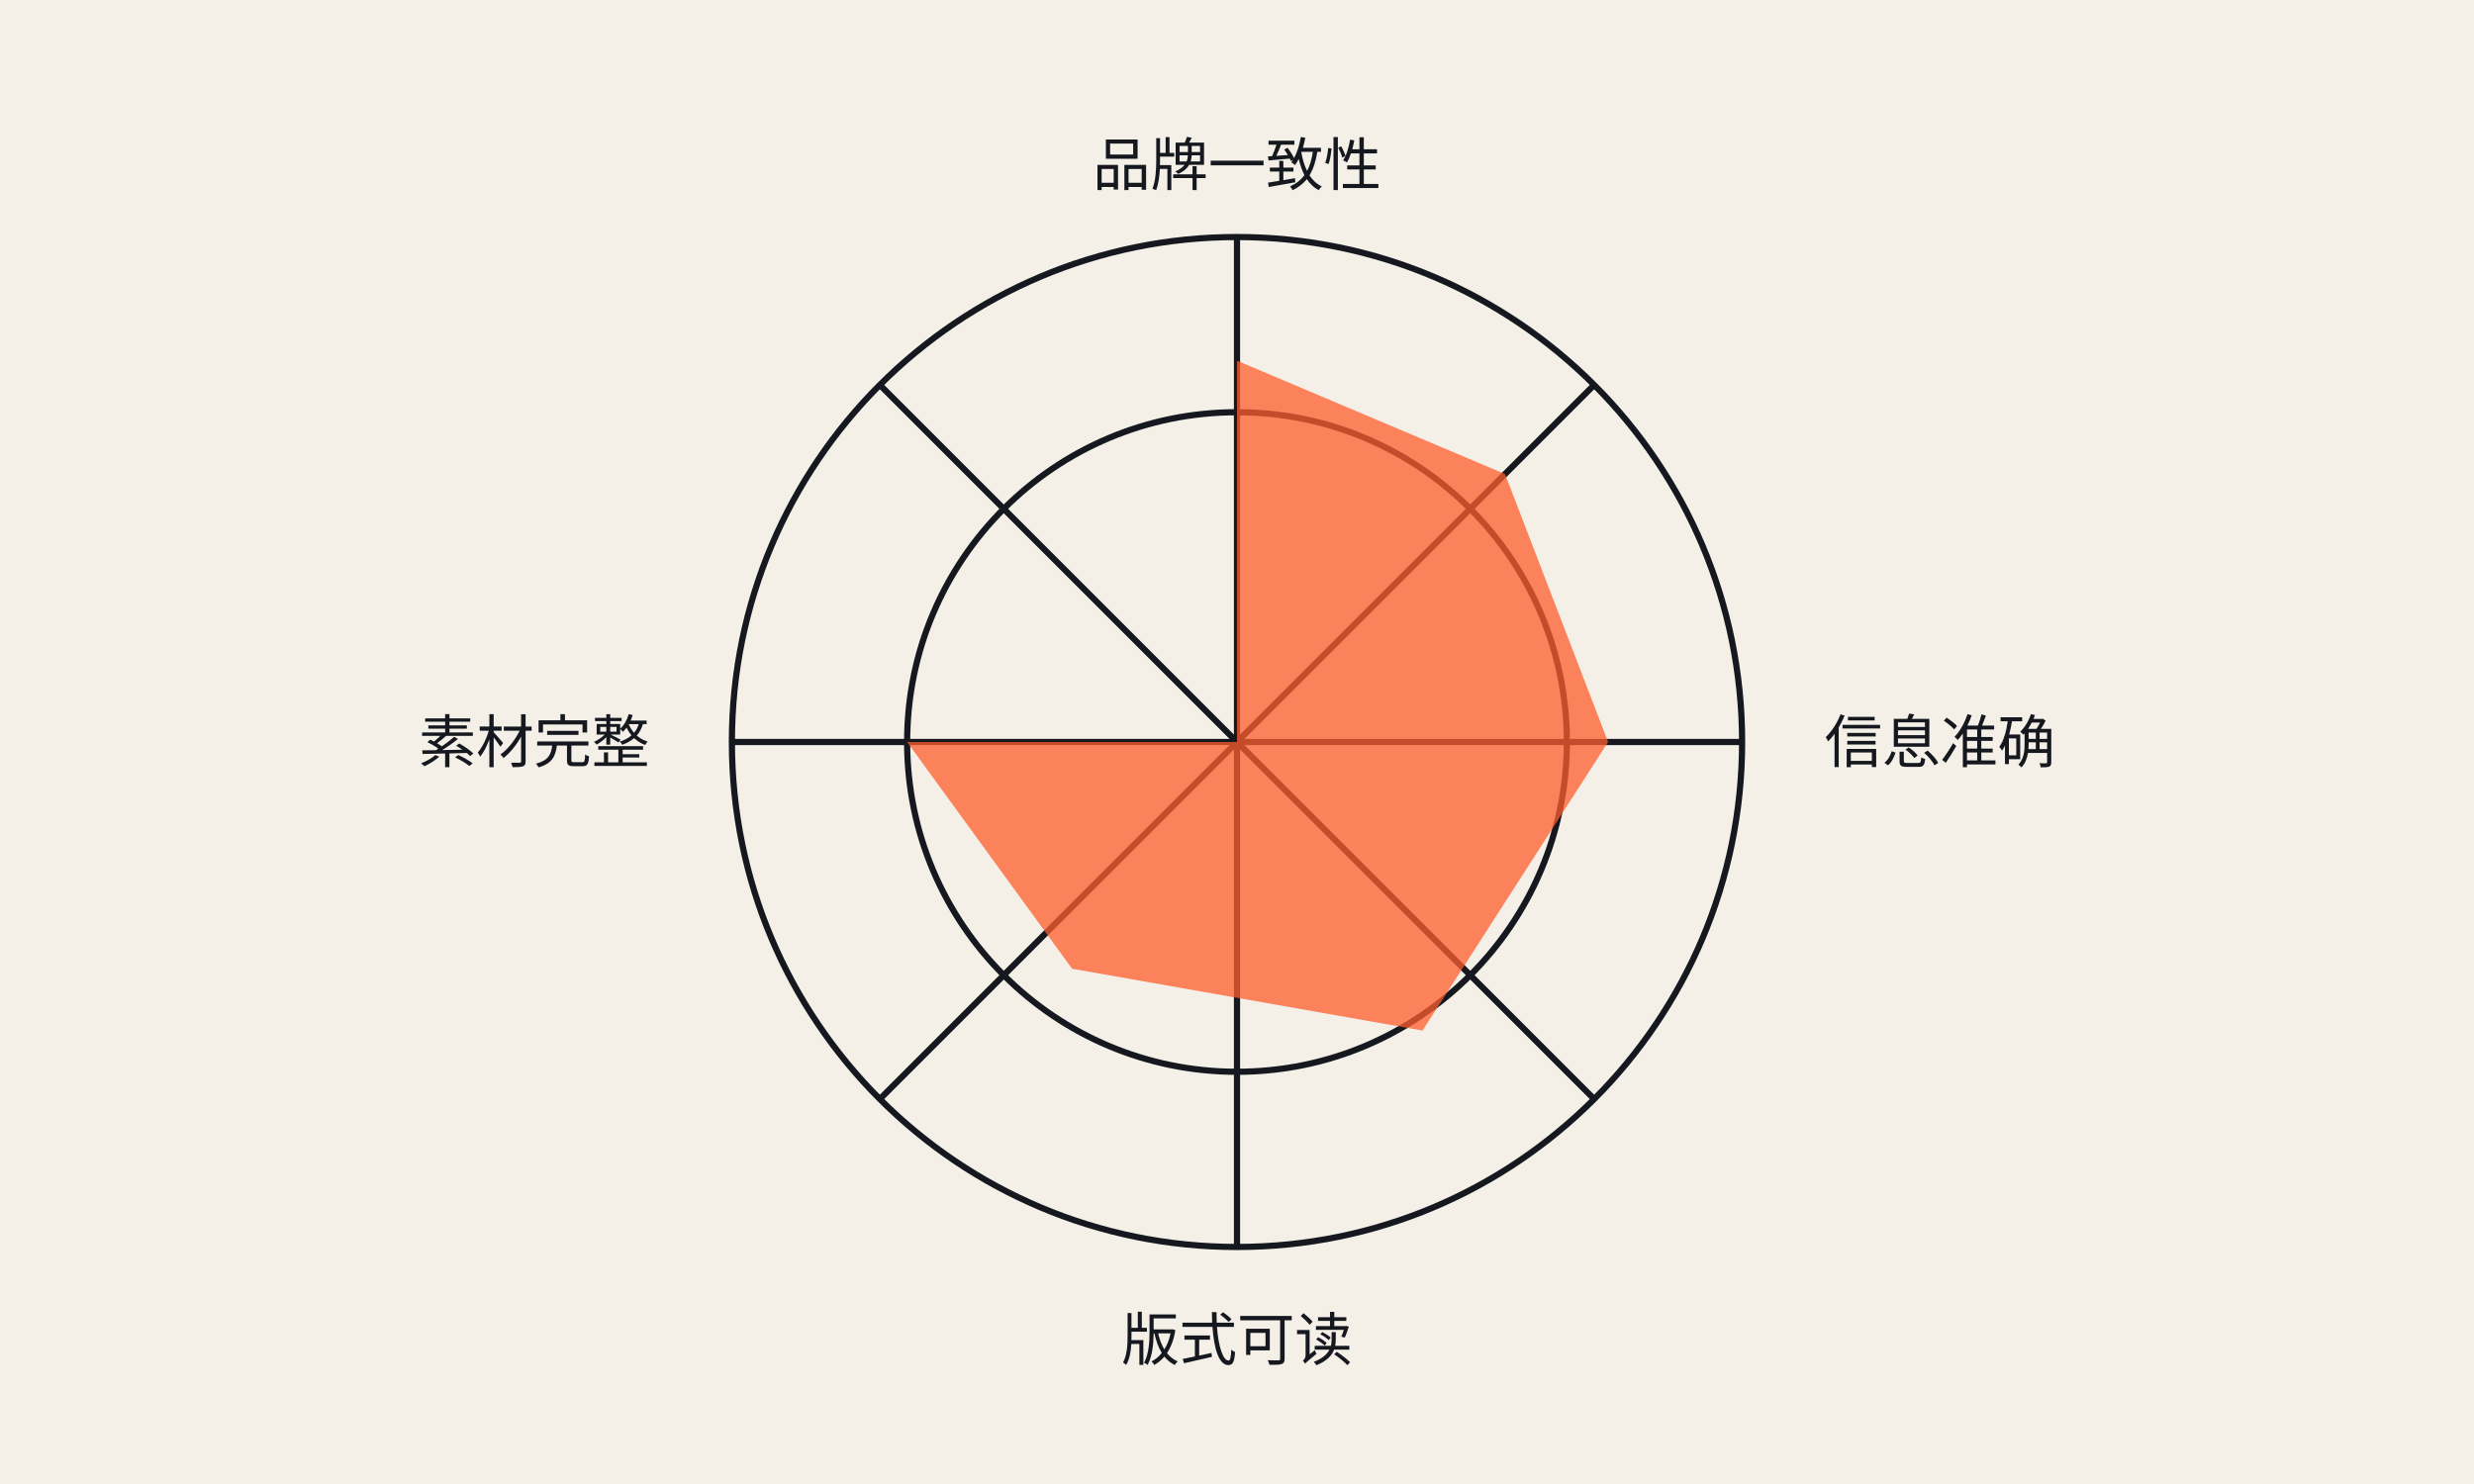
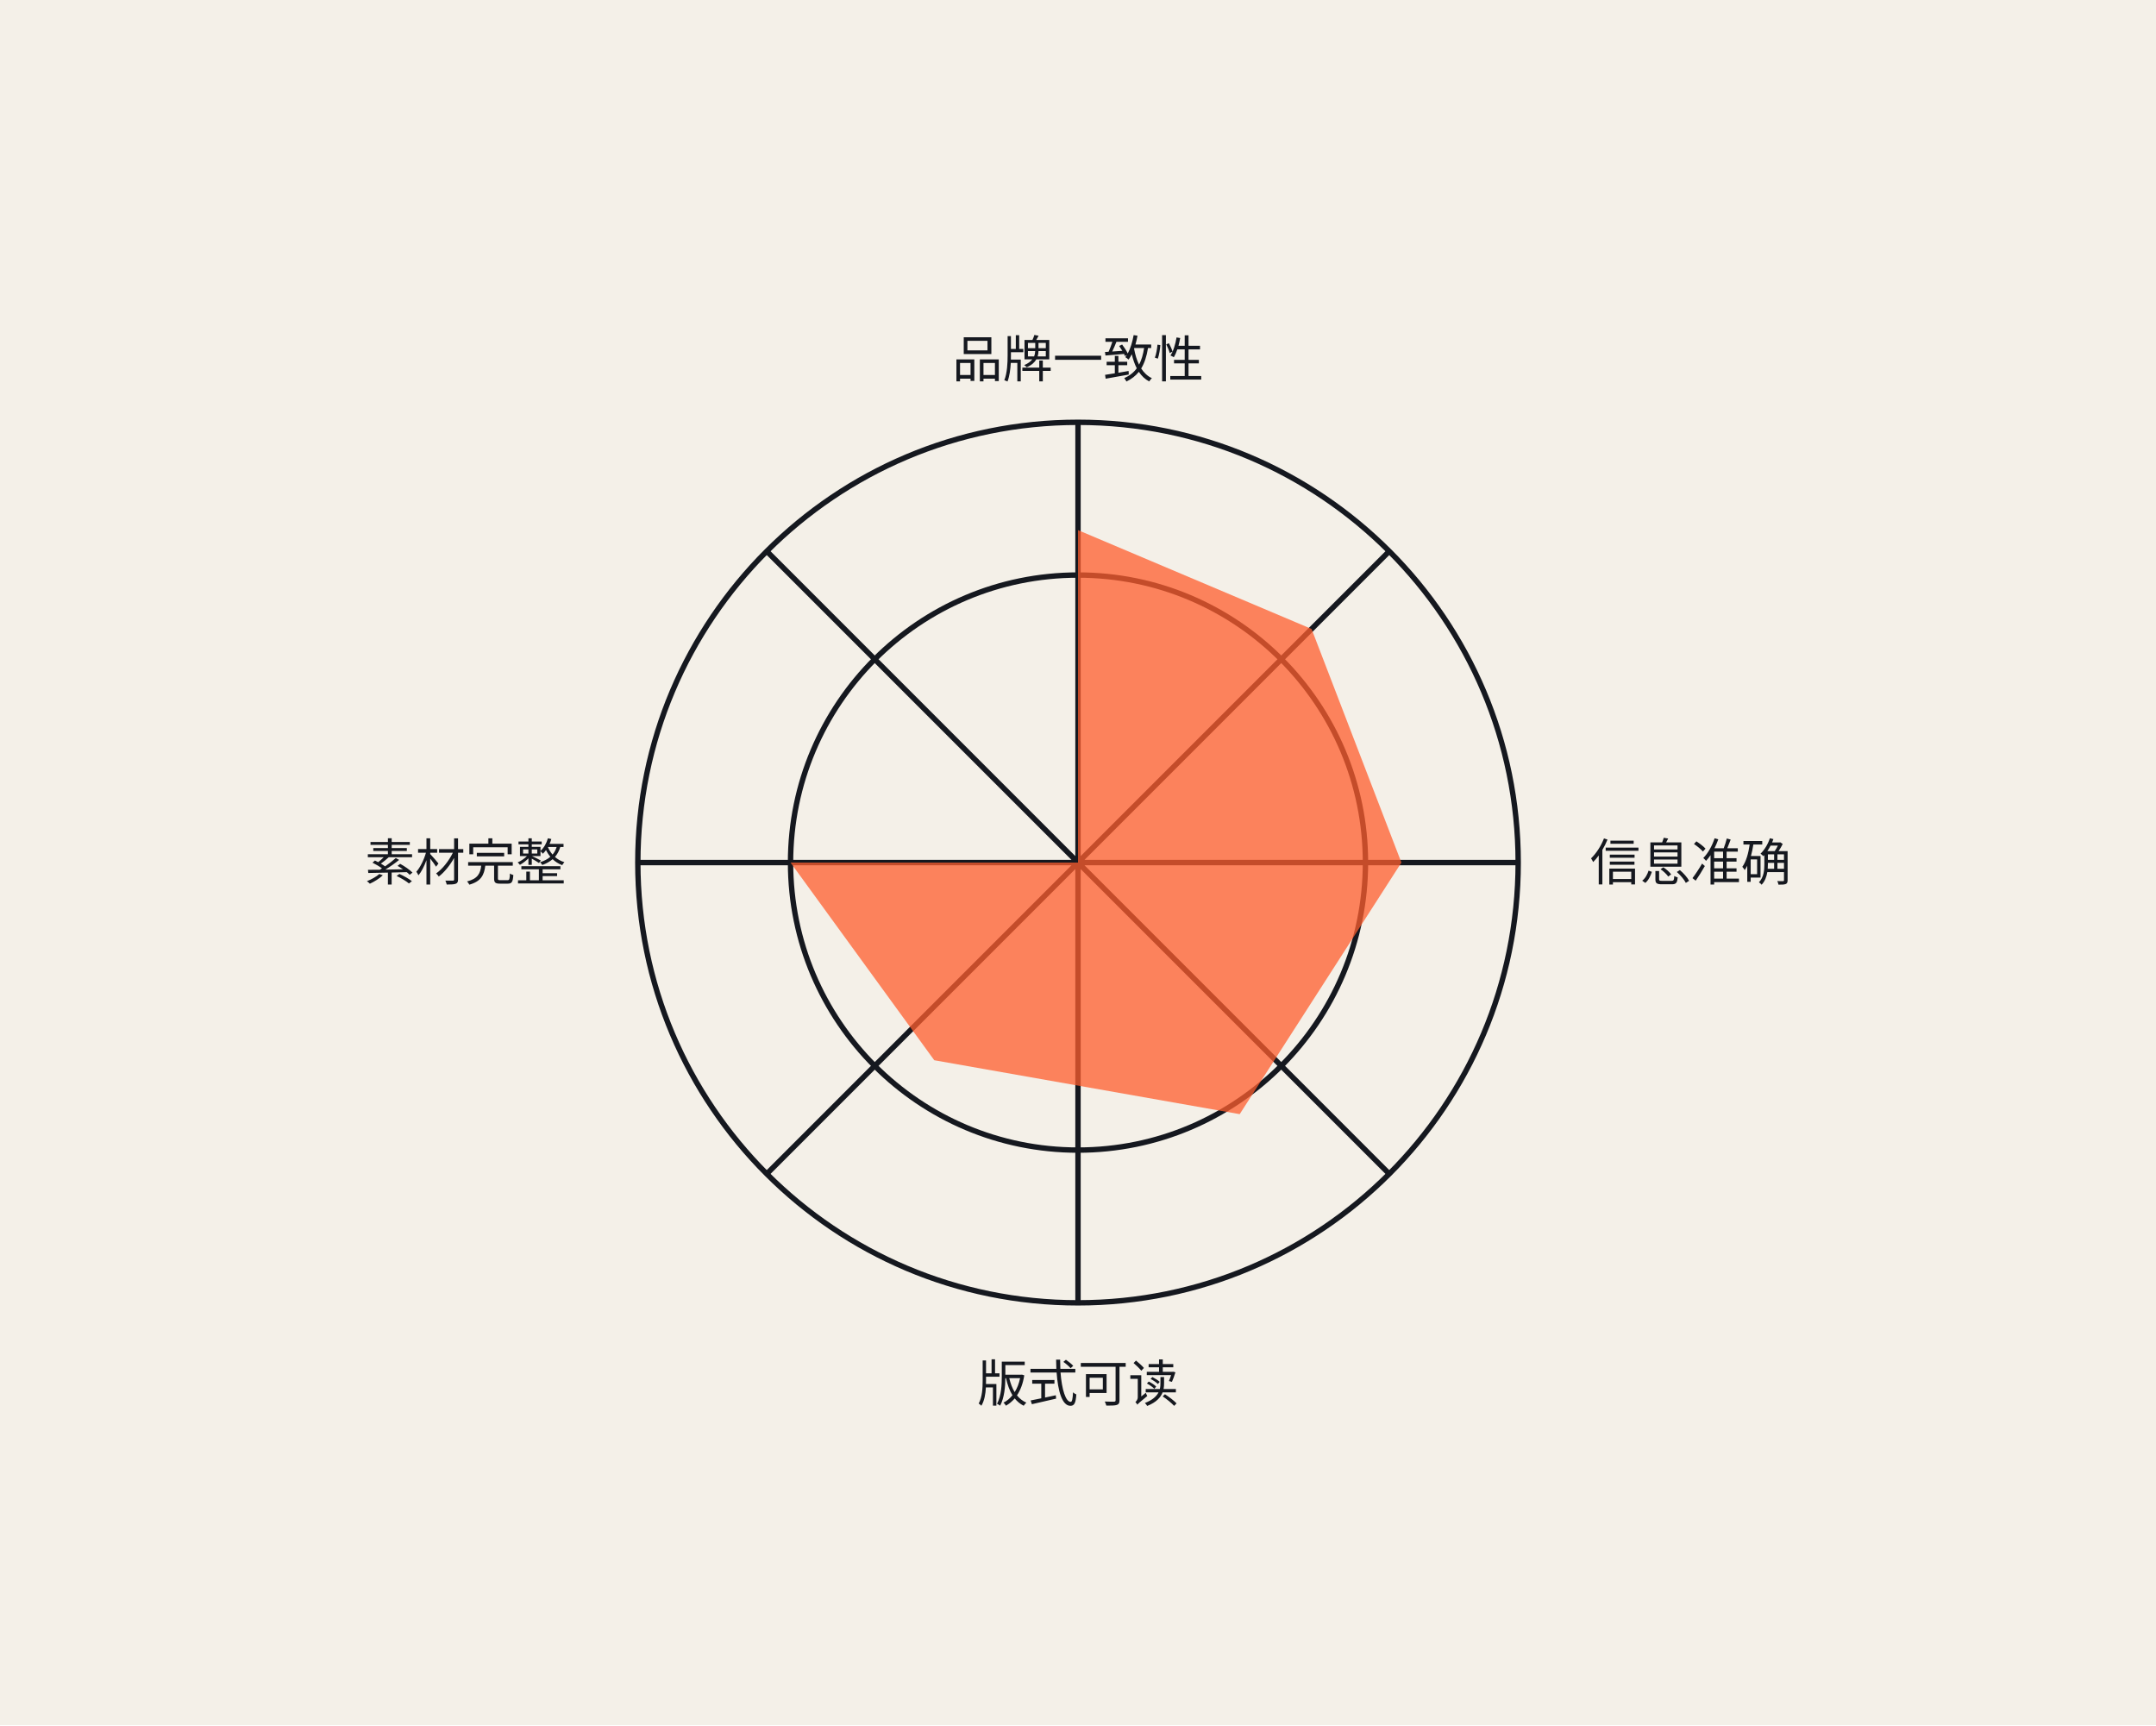
- <svg xmlns="http://www.w3.org/2000/svg" viewBox="0 0 1200 720">
-   <rect width="1200" height="720" fill="#f4f0e8" />
-   <g stroke="#15181f" stroke-width="3" fill="none">
-     <circle cx="600" cy="360" r="245" />
-     <circle cx="600" cy="360" r="160" />
-     <path d="M600 115V605M355 360H845M427 187L773 533M773 187L427 533" />
+ <svg xmlns="http://www.w3.org/2000/svg" viewBox="0 0 1200 960">
+   <rect width="1200" height="960" fill="#f4f0e8" />
+   <g transform="translate(0 120)">
+     <g stroke="#15181f" stroke-width="3" fill="none">
+       <circle cx="600" cy="360" r="245" />
+       <circle cx="600" cy="360" r="160" />
+       <path d="M600 115V605M355 360H845M427 187L773 533M773 187L427 533" />
+     </g>
+     <g fill="#15181f" font-family="Arial" font-size="28">
+       <text x="600" y="90" text-anchor="middle">品牌一致性</text>
+       <text x="885" y="370">信息准确</text>
+       <text x="600" y="660" text-anchor="middle">版式可读</text>
+       <text x="315" y="370" text-anchor="end">素材完整</text>
+     </g>
+     <path d="M600 360L600 175L730 230L780 360L690 500L520 470L440 360Z" fill="#ff5d2e" opacity=".75" />
  </g>
-   <g fill="#15181f" font-family="Arial" font-size="28">
-     <text x="600" y="90" text-anchor="middle">品牌一致性</text>
-     <text x="885" y="370">信息准确</text>
-     <text x="600" y="660" text-anchor="middle">版式可读</text>
-     <text x="315" y="370" text-anchor="end">素材完整</text>
-   </g>
-   <path d="M600 360L600 175L730 230L780 360L690 500L520 470L440 360Z" fill="#ff5d2e" opacity=".75" />
</svg>
